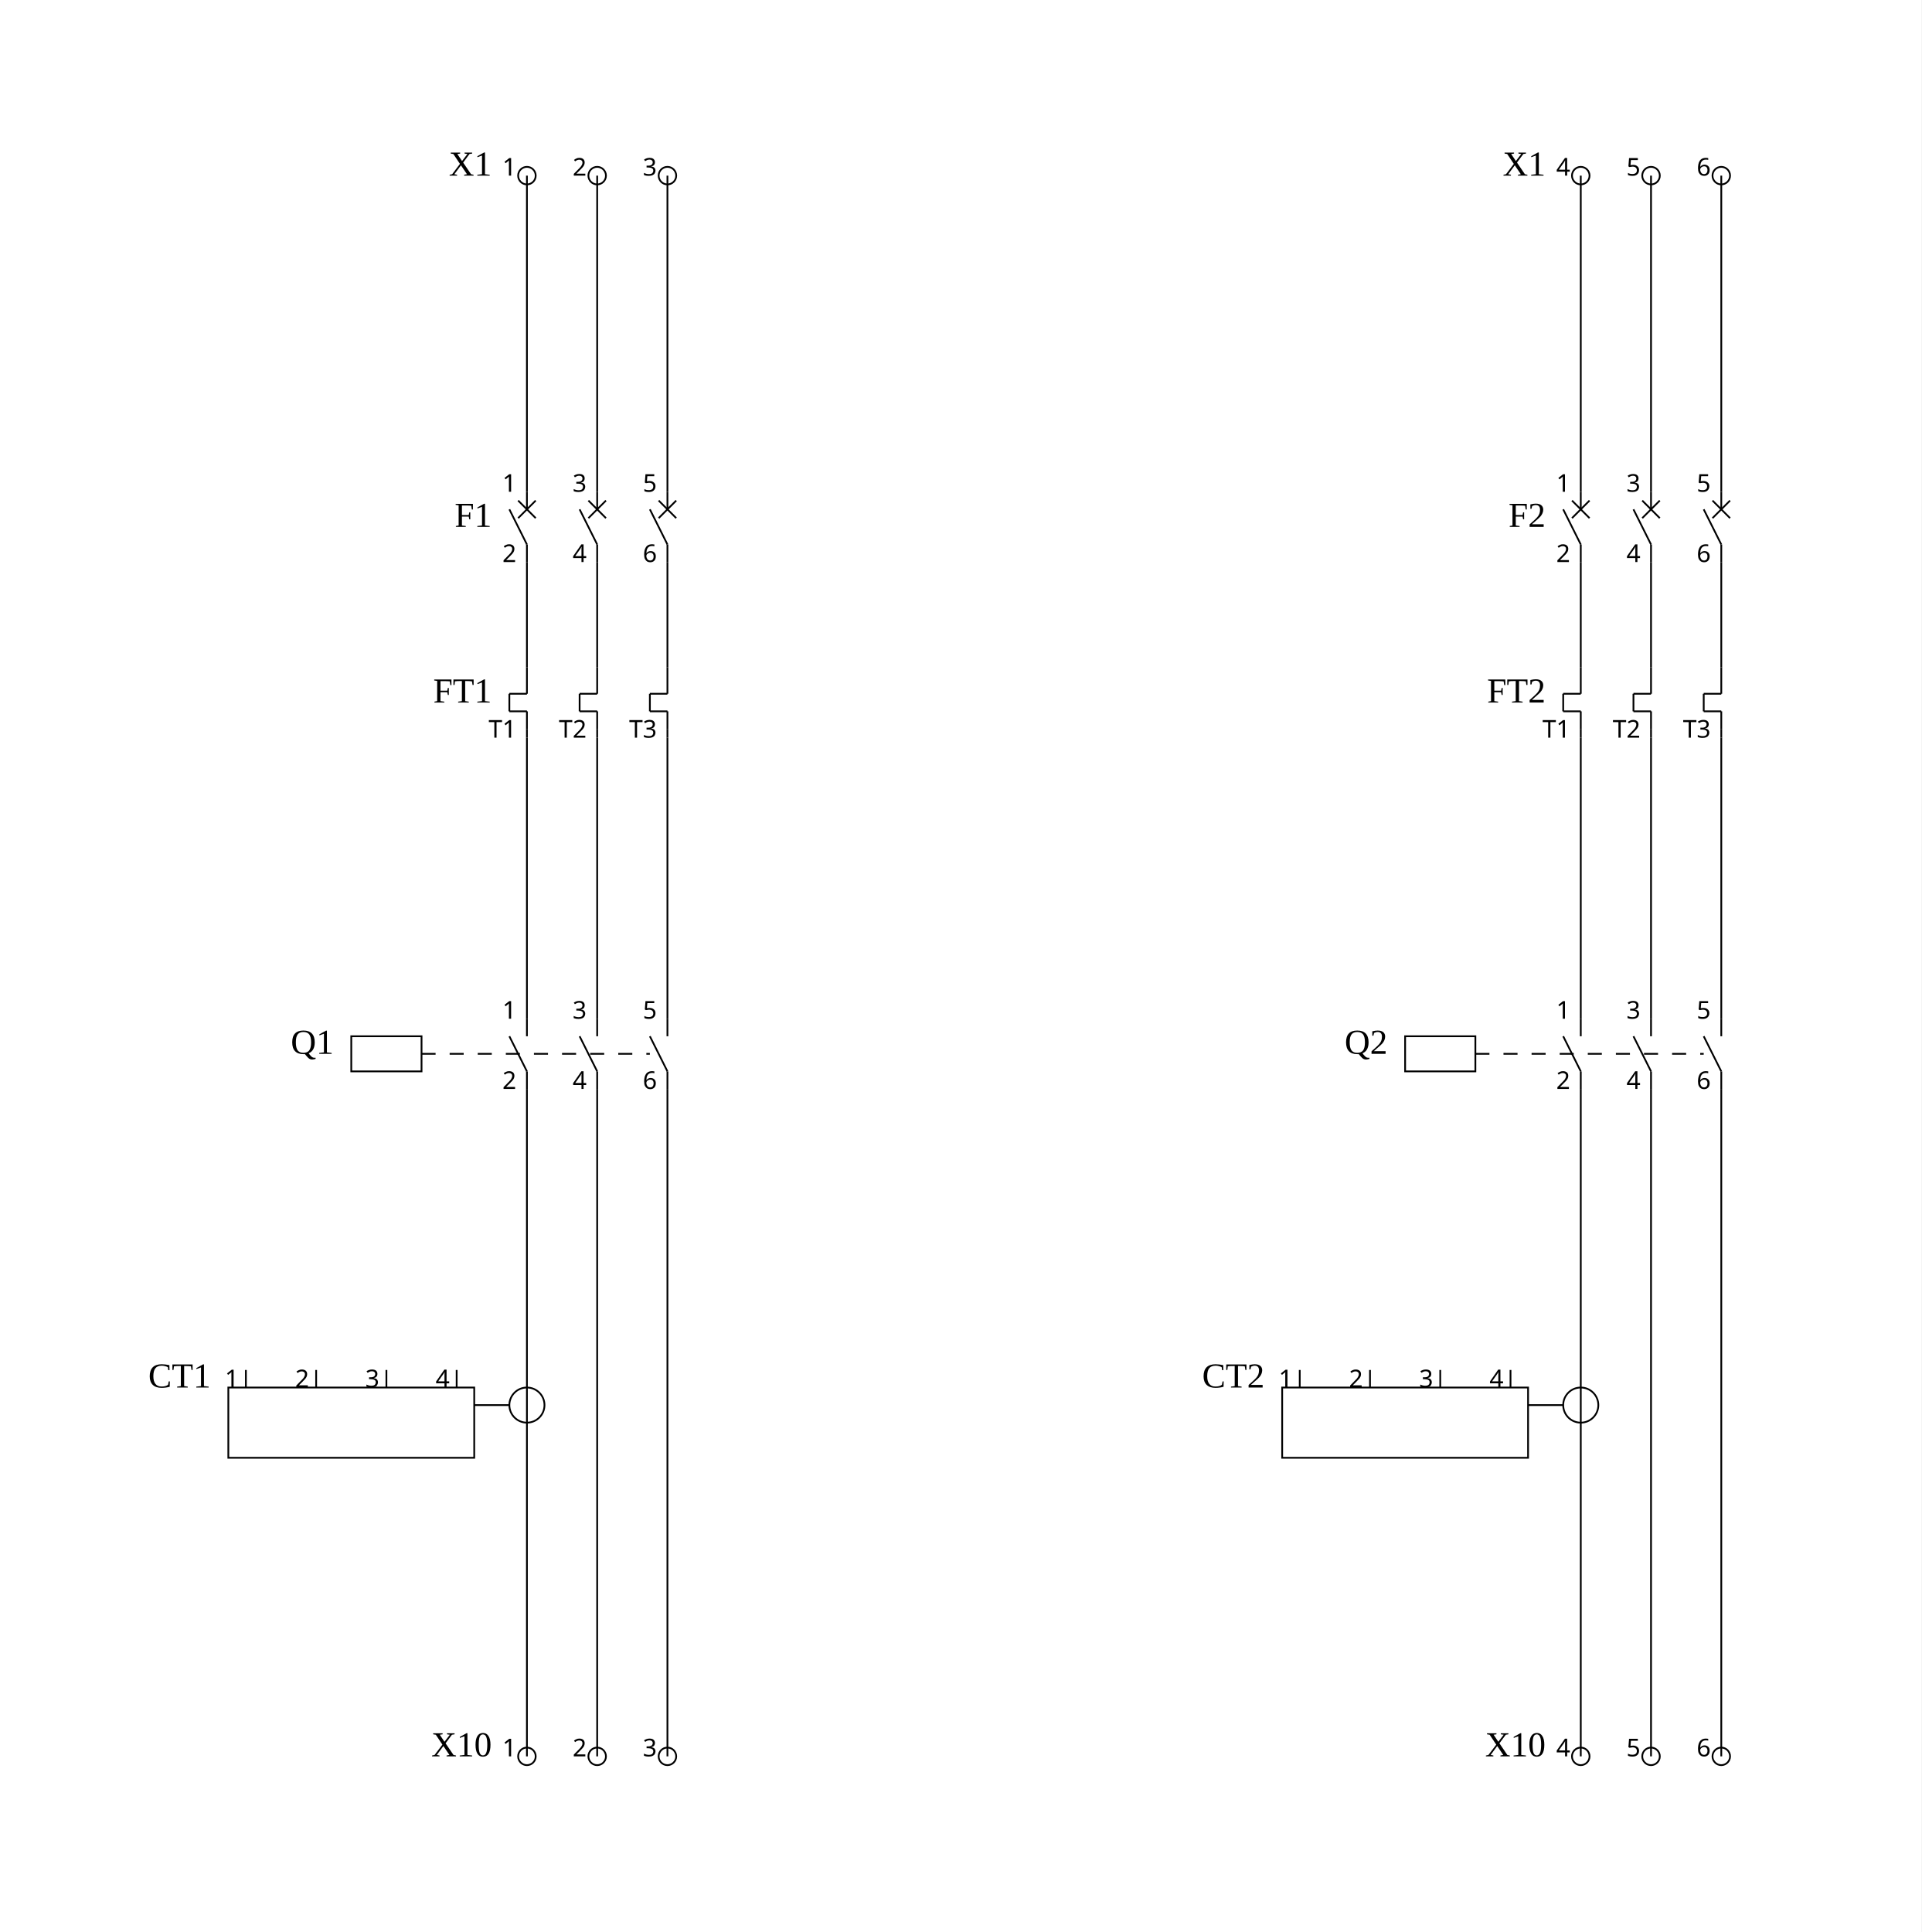
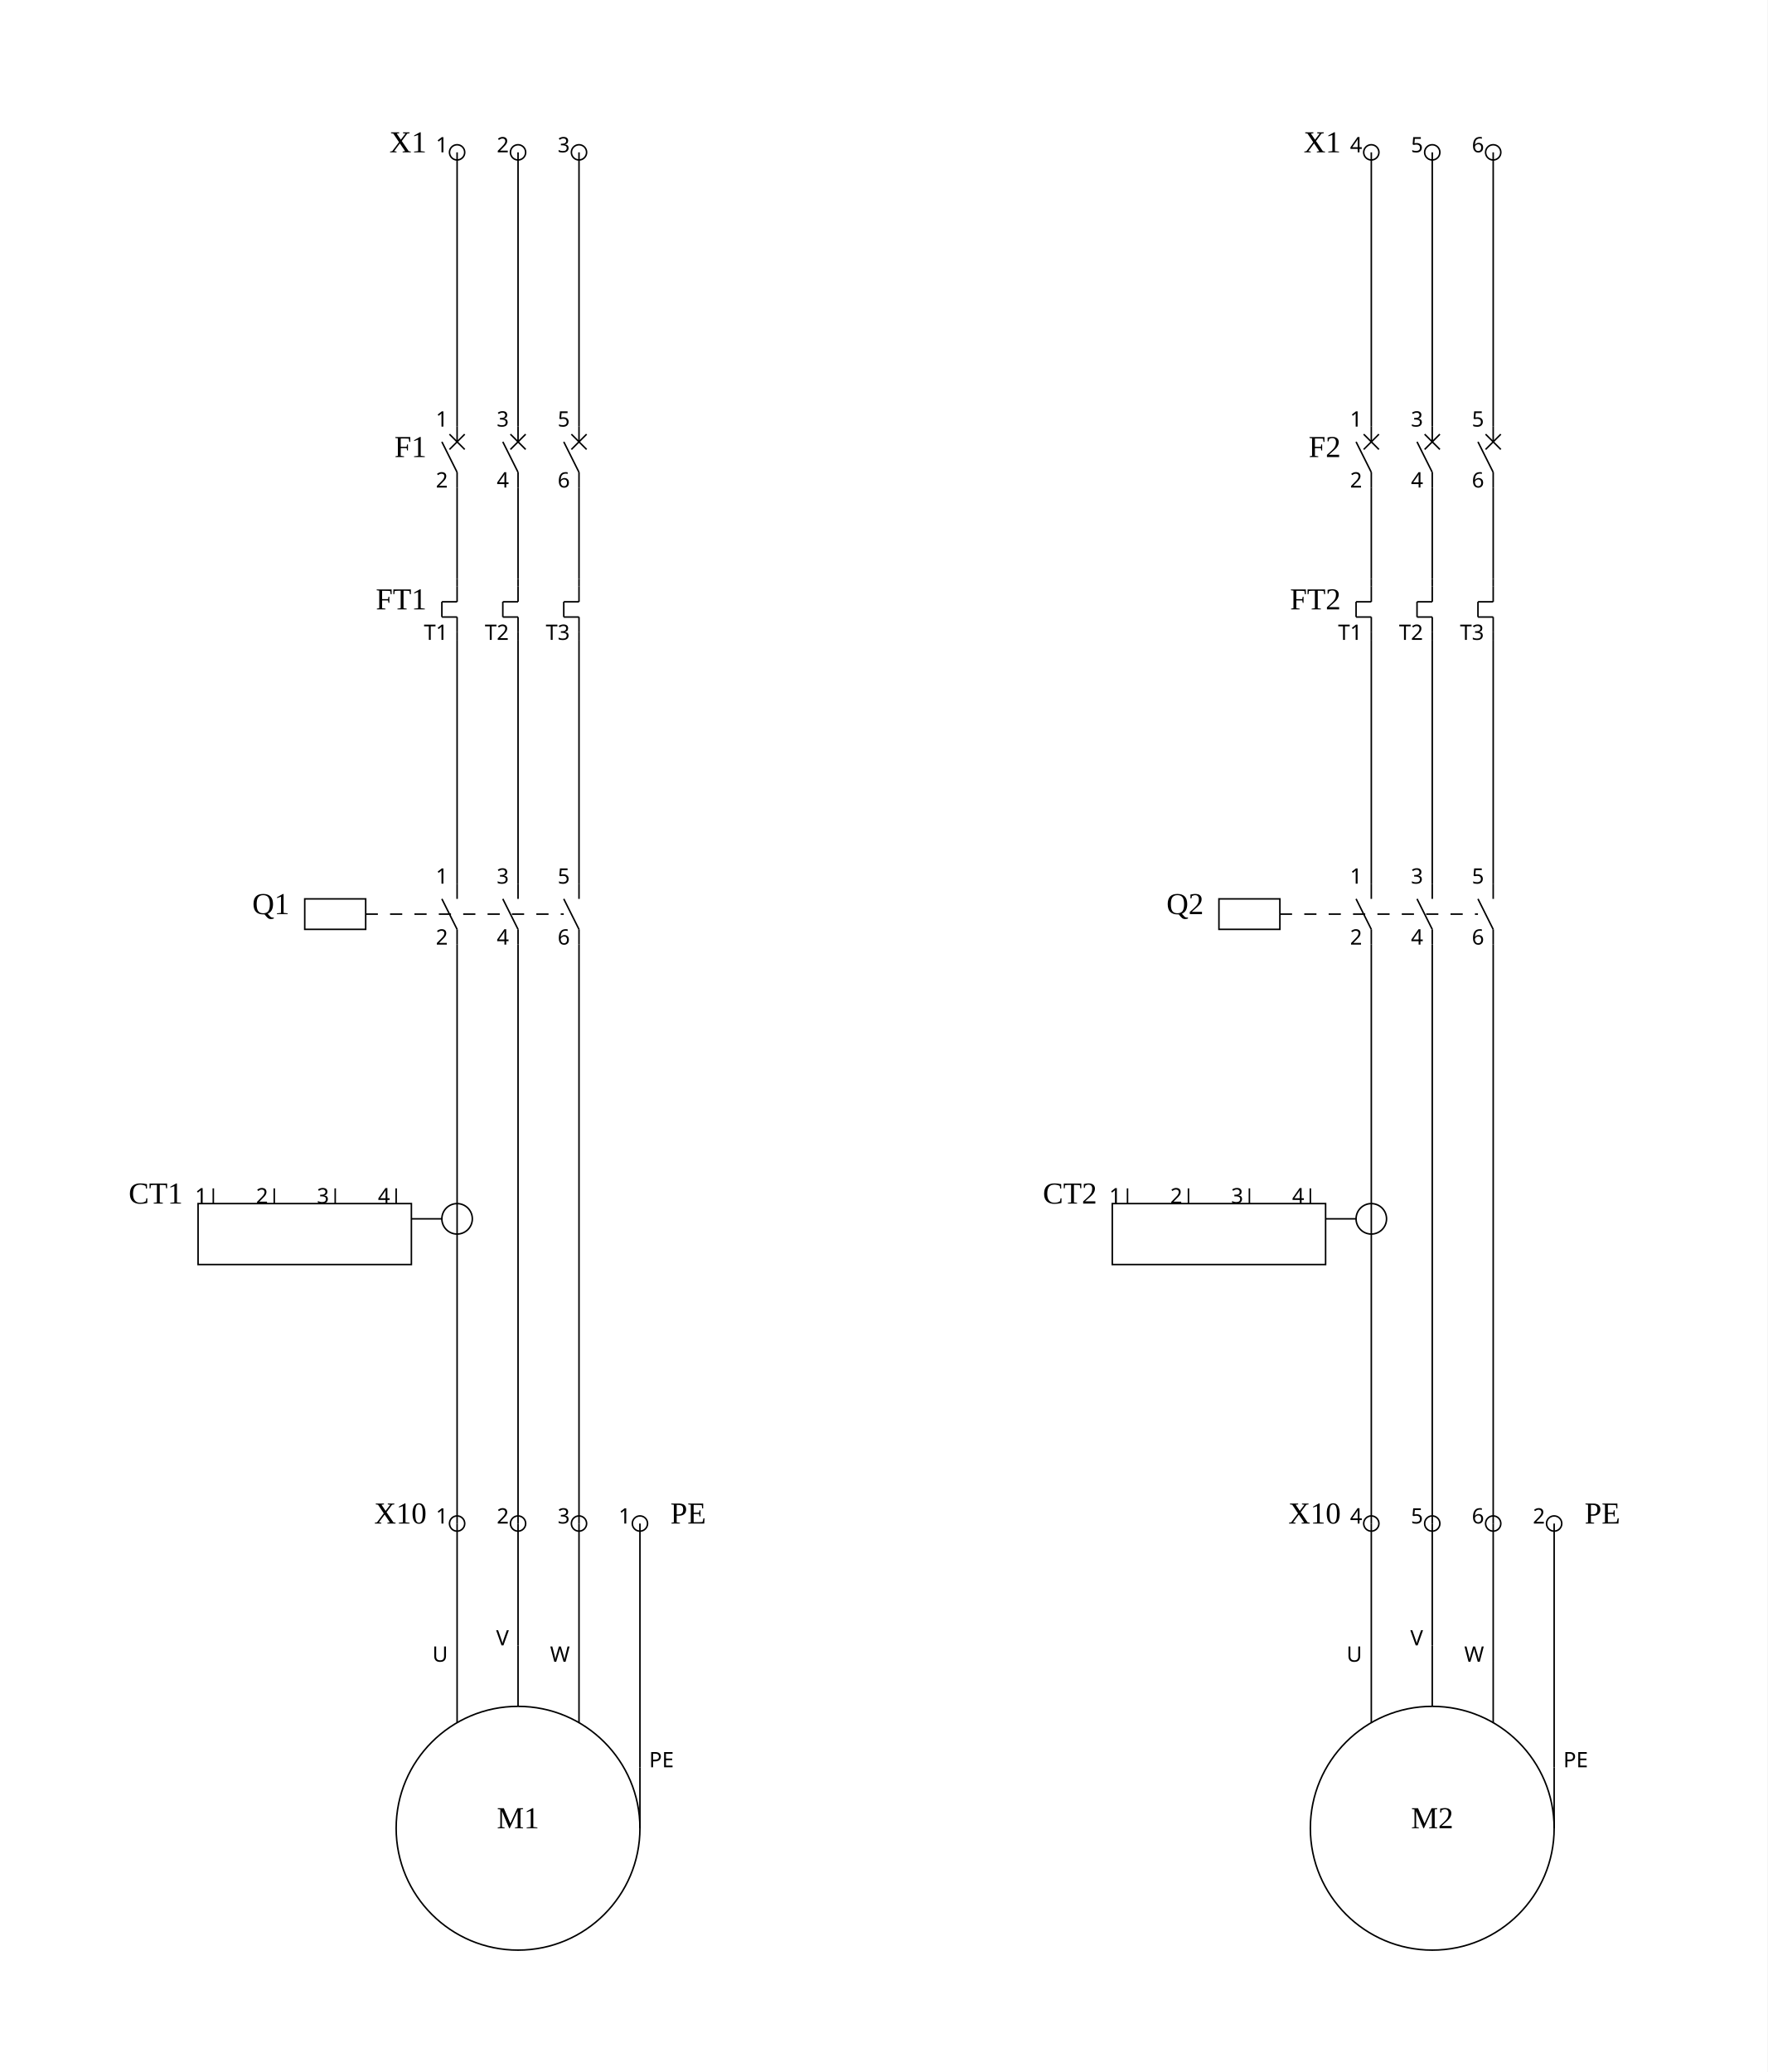
- <svg xmlns="http://www.w3.org/2000/svg" width="273.5mm" height="275.0mm" viewBox="-75.0 -25 273.5 275.0">
-   <rect x="-75.0" y="-25" width="273.5" height="275.0" fill="white" />
+ <svg xmlns="http://www.w3.org/2000/svg" width="290.0mm" height="340.0mm" viewBox="-75.0 -25 290.0 340.0">
+   <rect x="-75.0" y="-25" width="290.0" height="340.0" fill="white" />
  <g>
    <g class="symbol">
      <circle cx="0.0" cy="0" r="1.25" style="stroke:black;stroke-width:0.25;fill:none" />
      <text x="-5.0" y="0" text-anchor="end" dominant-baseline="auto" font-size="5.0" style="stroke:none;stroke-width:1.0;fill:black;font-family:Times New Roman">X1</text>
      <text x="-1.5" y="0.0" text-anchor="end" dominant-baseline="auto" font-size="3.5" style="stroke:none;stroke-width:1.0;fill:black;font-family:sans-serif">1</text>
      <circle cx="10.0" cy="0" r="1.25" style="stroke:black;stroke-width:0.25;fill:none" />
      <text x="8.5" y="0.0" text-anchor="end" dominant-baseline="auto" font-size="3.5" style="stroke:none;stroke-width:1.0;fill:black;font-family:sans-serif">2</text>
      <circle cx="20.0" cy="0" r="1.25" style="stroke:black;stroke-width:0.25;fill:none" />
      <text x="18.5" y="0.0" text-anchor="end" dominant-baseline="auto" font-size="3.5" style="stroke:none;stroke-width:1.0;fill:black;font-family:sans-serif">3</text>
    </g>
    <g class="symbol">
      <line x1="0.0" y1="45.0" x2="0.0" y2="47.5" style="stroke:black;stroke-width:0.25;fill:none" />
      <line x1="0.0" y1="52.5" x2="0.0" y2="55.0" style="stroke:black;stroke-width:0.25;fill:none" />
      <line x1="0.0" y1="52.5" x2="-2.5" y2="47.5" style="stroke:black;stroke-width:0.25;fill:none" />
      <line x1="-1.25" y1="46.25" x2="1.25" y2="48.75" style="stroke:black;stroke-width:0.25;fill:none" />
      <line x1="-1.25" y1="48.75" x2="1.25" y2="46.25" style="stroke:black;stroke-width:0.25;fill:none" />
      <text x="-5.0" y="50.0" text-anchor="end" dominant-baseline="auto" font-size="5.0" style="stroke:none;stroke-width:1.0;fill:black;font-family:Times New Roman">F1</text>
      <text x="-1.5" y="45.0" text-anchor="end" dominant-baseline="auto" font-size="3.5" style="stroke:none;stroke-width:1.0;fill:black;font-family:sans-serif">1</text>
      <text x="-1.5" y="55.0" text-anchor="end" dominant-baseline="auto" font-size="3.5" style="stroke:none;stroke-width:1.0;fill:black;font-family:sans-serif">2</text>
      <line x1="10.0" y1="45.0" x2="10.0" y2="47.5" style="stroke:black;stroke-width:0.25;fill:none" />
      <line x1="10.0" y1="52.5" x2="10.0" y2="55.0" style="stroke:black;stroke-width:0.25;fill:none" />
      <line x1="10.0" y1="52.5" x2="7.5" y2="47.5" style="stroke:black;stroke-width:0.25;fill:none" />
      <line x1="8.75" y1="46.25" x2="11.25" y2="48.75" style="stroke:black;stroke-width:0.25;fill:none" />
      <line x1="8.75" y1="48.75" x2="11.25" y2="46.25" style="stroke:black;stroke-width:0.25;fill:none" />
      <text x="8.5" y="45.0" text-anchor="end" dominant-baseline="auto" font-size="3.5" style="stroke:none;stroke-width:1.0;fill:black;font-family:sans-serif">3</text>
      <text x="8.5" y="55.0" text-anchor="end" dominant-baseline="auto" font-size="3.5" style="stroke:none;stroke-width:1.0;fill:black;font-family:sans-serif">4</text>
      <line x1="20.0" y1="45.0" x2="20.0" y2="47.5" style="stroke:black;stroke-width:0.25;fill:none" />
      <line x1="20.0" y1="52.5" x2="20.0" y2="55.0" style="stroke:black;stroke-width:0.25;fill:none" />
      <line x1="20.0" y1="52.5" x2="17.5" y2="47.5" style="stroke:black;stroke-width:0.25;fill:none" />
      <line x1="18.75" y1="46.25" x2="21.25" y2="48.75" style="stroke:black;stroke-width:0.25;fill:none" />
      <line x1="18.75" y1="48.75" x2="21.25" y2="46.25" style="stroke:black;stroke-width:0.25;fill:none" />
      <text x="18.5" y="45.0" text-anchor="end" dominant-baseline="auto" font-size="3.5" style="stroke:none;stroke-width:1.0;fill:black;font-family:sans-serif">5</text>
      <text x="18.5" y="55.0" text-anchor="end" dominant-baseline="auto" font-size="3.5" style="stroke:none;stroke-width:1.0;fill:black;font-family:sans-serif">6</text>
    </g>
    <g class="symbol">
      <line x1="0.0" y1="70.0" x2="0.0" y2="71.25" style="stroke:black;stroke-width:0.25;fill:none" />
      <line x1="0.0" y1="71.25" x2="0.0" y2="73.75" style="stroke:black;stroke-width:0.25;fill:none" />
      <line x1="0.0" y1="73.75" x2="-2.5" y2="73.75" style="stroke:black;stroke-width:0.25;fill:none" />
      <line x1="-2.5" y1="73.75" x2="-2.5" y2="76.25" style="stroke:black;stroke-width:0.25;fill:none" />
      <line x1="-2.5" y1="76.25" x2="0.0" y2="76.25" style="stroke:black;stroke-width:0.25;fill:none" />
      <line x1="0.0" y1="76.25" x2="0.0" y2="78.75" style="stroke:black;stroke-width:0.25;fill:none" />
      <line x1="0.0" y1="78.75" x2="0.0" y2="80.0" style="stroke:black;stroke-width:0.25;fill:none" />
      <text x="-5.0" y="75.0" text-anchor="end" dominant-baseline="auto" font-size="5.0" style="stroke:none;stroke-width:1.0;fill:black;font-family:Times New Roman">FT1</text>
      <text x="-1.5" y="80.0" text-anchor="end" dominant-baseline="auto" font-size="3.5" style="stroke:none;stroke-width:1.0;fill:black;font-family:sans-serif">T1</text>
      <line x1="10.0" y1="70.0" x2="10.0" y2="71.25" style="stroke:black;stroke-width:0.25;fill:none" />
      <line x1="10.0" y1="71.25" x2="10.0" y2="73.75" style="stroke:black;stroke-width:0.25;fill:none" />
      <line x1="10.0" y1="73.75" x2="7.5" y2="73.75" style="stroke:black;stroke-width:0.25;fill:none" />
      <line x1="7.5" y1="73.75" x2="7.5" y2="76.25" style="stroke:black;stroke-width:0.25;fill:none" />
      <line x1="7.5" y1="76.25" x2="10.0" y2="76.25" style="stroke:black;stroke-width:0.25;fill:none" />
      <line x1="10.0" y1="76.25" x2="10.0" y2="78.75" style="stroke:black;stroke-width:0.25;fill:none" />
      <line x1="10.0" y1="78.75" x2="10.0" y2="80.0" style="stroke:black;stroke-width:0.25;fill:none" />
      <text x="8.5" y="80.0" text-anchor="end" dominant-baseline="auto" font-size="3.5" style="stroke:none;stroke-width:1.0;fill:black;font-family:sans-serif">T2</text>
      <line x1="20.0" y1="70.0" x2="20.0" y2="71.25" style="stroke:black;stroke-width:0.25;fill:none" />
      <line x1="20.0" y1="71.25" x2="20.0" y2="73.75" style="stroke:black;stroke-width:0.25;fill:none" />
      <line x1="20.0" y1="73.75" x2="17.5" y2="73.75" style="stroke:black;stroke-width:0.25;fill:none" />
      <line x1="17.5" y1="73.75" x2="17.5" y2="76.25" style="stroke:black;stroke-width:0.25;fill:none" />
      <line x1="17.5" y1="76.25" x2="20.0" y2="76.25" style="stroke:black;stroke-width:0.25;fill:none" />
      <line x1="20.0" y1="76.25" x2="20.0" y2="78.75" style="stroke:black;stroke-width:0.25;fill:none" />
      <line x1="20.0" y1="78.75" x2="20.0" y2="80.0" style="stroke:black;stroke-width:0.25;fill:none" />
      <text x="18.5" y="80.0" text-anchor="end" dominant-baseline="auto" font-size="3.5" style="stroke:none;stroke-width:1.0;fill:black;font-family:sans-serif">T3</text>
    </g>
    <g class="symbol">
      <line x1="0.0" y1="120.0" x2="0.0" y2="122.5" style="stroke:black;stroke-width:0.25;fill:none" />
      <line x1="0.0" y1="127.5" x2="0.0" y2="130.0" style="stroke:black;stroke-width:0.25;fill:none" />
      <line x1="0.0" y1="127.5" x2="-2.5" y2="122.5" style="stroke:black;stroke-width:0.25;fill:none" />
      <text x="-1.5" y="120.0" text-anchor="end" dominant-baseline="auto" font-size="3.5" style="stroke:none;stroke-width:1.0;fill:black;font-family:sans-serif">1</text>
      <text x="-1.5" y="130.0" text-anchor="end" dominant-baseline="auto" font-size="3.5" style="stroke:none;stroke-width:1.0;fill:black;font-family:sans-serif">2</text>
      <line x1="10.0" y1="120.0" x2="10.0" y2="122.5" style="stroke:black;stroke-width:0.25;fill:none" />
      <line x1="10.0" y1="127.5" x2="10.0" y2="130.0" style="stroke:black;stroke-width:0.25;fill:none" />
      <line x1="10.0" y1="127.5" x2="7.5" y2="122.5" style="stroke:black;stroke-width:0.25;fill:none" />
      <text x="8.5" y="120.0" text-anchor="end" dominant-baseline="auto" font-size="3.5" style="stroke:none;stroke-width:1.0;fill:black;font-family:sans-serif">3</text>
      <text x="8.5" y="130.0" text-anchor="end" dominant-baseline="auto" font-size="3.5" style="stroke:none;stroke-width:1.0;fill:black;font-family:sans-serif">4</text>
      <line x1="20.0" y1="120.0" x2="20.0" y2="122.5" style="stroke:black;stroke-width:0.25;fill:none" />
      <line x1="20.0" y1="127.5" x2="20.0" y2="130.0" style="stroke:black;stroke-width:0.25;fill:none" />
      <line x1="20.0" y1="127.5" x2="17.5" y2="122.5" style="stroke:black;stroke-width:0.25;fill:none" />
      <text x="18.5" y="120.0" text-anchor="end" dominant-baseline="auto" font-size="3.5" style="stroke:none;stroke-width:1.0;fill:black;font-family:sans-serif">5</text>
      <text x="18.5" y="130.0" text-anchor="end" dominant-baseline="auto" font-size="3.5" style="stroke:none;stroke-width:1.0;fill:black;font-family:sans-serif">6</text>
      <polygon points="-25.0,122.5 -15.0,122.5 -15.0,127.5 -25.0,127.5" style="stroke:black;stroke-width:0.25;fill:none" />
      <text x="-27.5" y="125.0" text-anchor="end" dominant-baseline="auto" font-size="5.0" style="stroke:none;stroke-width:1.0;fill:black;font-family:Times New Roman">Q1</text>
      <line x1="-15.0" y1="125.0" x2="17.5" y2="125.0" style="stroke:black;stroke-width:0.25;fill:none;stroke-dasharray:2.0, 2.0" />
    </g>
    <g class="symbol">
      <circle cx="0.0" cy="175.0" r="2.5" style="stroke:black;stroke-width:0.25;fill:none" />
      <line x1="-2.5" y1="175.0" x2="-7.5" y2="175.0" style="stroke:black;stroke-width:0.25;fill:none" />
      <polygon points="-42.5,172.5 -7.5,172.5 -7.5,182.5 -42.5,182.5" style="stroke:black;stroke-width:0.25;fill:none" />
      <line x1="-40.0" y1="172.5" x2="-40.0" y2="170.0" style="stroke:black;stroke-width:0.25;fill:none" />
      <text x="-41.0" y="171.25" text-anchor="end" dominant-baseline="middle" font-size="3.5" style="stroke:none;stroke-width:1.0;fill:black;font-family:sans-serif">1</text>
      <line x1="-30.0" y1="172.5" x2="-30.0" y2="170.0" style="stroke:black;stroke-width:0.25;fill:none" />
      <text x="-31.0" y="171.25" text-anchor="end" dominant-baseline="middle" font-size="3.5" style="stroke:none;stroke-width:1.0;fill:black;font-family:sans-serif">2</text>
      <line x1="-20.0" y1="172.5" x2="-20.0" y2="170.0" style="stroke:black;stroke-width:0.25;fill:none" />
      <text x="-21.0" y="171.25" text-anchor="end" dominant-baseline="middle" font-size="3.5" style="stroke:none;stroke-width:1.0;fill:black;font-family:sans-serif">3</text>
      <line x1="-10.0" y1="172.5" x2="-10.0" y2="170.0" style="stroke:black;stroke-width:0.25;fill:none" />
      <text x="-11.0" y="171.25" text-anchor="end" dominant-baseline="middle" font-size="3.5" style="stroke:none;stroke-width:1.0;fill:black;font-family:sans-serif">4</text>
      <text x="-45.0" y="172.5" text-anchor="end" dominant-baseline="auto" font-size="5.0" style="stroke:none;stroke-width:1.0;fill:black;font-family:Times New Roman">CT1</text>
    </g>
    <g class="symbol">
      <circle cx="0.0" cy="225.0" r="1.25" style="stroke:black;stroke-width:0.25;fill:none" />
      <text x="-5.0" y="225.0" text-anchor="end" dominant-baseline="auto" font-size="5.0" style="stroke:none;stroke-width:1.0;fill:black;font-family:Times New Roman">X10</text>
      <text x="-1.5" y="225.0" text-anchor="end" dominant-baseline="auto" font-size="3.5" style="stroke:none;stroke-width:1.0;fill:black;font-family:sans-serif">1</text>
      <circle cx="10.0" cy="225.0" r="1.25" style="stroke:black;stroke-width:0.25;fill:none" />
      <text x="8.5" y="225.0" text-anchor="end" dominant-baseline="auto" font-size="3.5" style="stroke:none;stroke-width:1.0;fill:black;font-family:sans-serif">2</text>
      <circle cx="20.0" cy="225.0" r="1.25" style="stroke:black;stroke-width:0.25;fill:none" />
      <text x="18.5" y="225.0" text-anchor="end" dominant-baseline="auto" font-size="3.5" style="stroke:none;stroke-width:1.0;fill:black;font-family:sans-serif">3</text>
    </g>
+     <g class="symbol">
+       <circle cx="30.0" cy="225.0" r="1.25" style="stroke:black;stroke-width:0.25;fill:none" />
+       <text x="35.0" y="225.0" text-anchor="start" dominant-baseline="auto" font-size="5.0" style="stroke:none;stroke-width:1.0;fill:black;font-family:Times New Roman">PE</text>
+       <text x="28.5" y="225.0" text-anchor="end" dominant-baseline="auto" font-size="3.5" style="stroke:none;stroke-width:1.0;fill:black;font-family:sans-serif">1</text>
+     </g>
+     <g class="symbol">
+       <circle cx="10.0" cy="275.0" r="20.0" style="stroke:black;stroke-width:0.25;fill:none" />
+       <text x="10.0" y="275.0" text-anchor="middle" dominant-baseline="auto" font-size="5.0" style="stroke:none;stroke-width:1.0;fill:black;font-family:Times New Roman">M1</text>
+       <line x1="0.0" y1="257.679" x2="0.0" y2="247.679" style="stroke:black;stroke-width:0.25;fill:none" />
+       <line x1="10.0" y1="255.0" x2="10.0" y2="245.0" style="stroke:black;stroke-width:0.25;fill:none" />
+       <line x1="20.0" y1="257.679" x2="20.0" y2="247.679" style="stroke:black;stroke-width:0.25;fill:none" />
+       <line x1="30.0" y1="275.0" x2="30.0" y2="265.0" style="stroke:black;stroke-width:0.25;fill:none" />
+       <text x="-1.5" y="247.679" text-anchor="end" dominant-baseline="auto" font-size="3.5" style="stroke:none;stroke-width:1.0;fill:black;font-family:sans-serif">U</text>
+       <text x="8.5" y="245.0" text-anchor="end" dominant-baseline="auto" font-size="3.5" style="stroke:none;stroke-width:1.0;fill:black;font-family:sans-serif">V</text>
+       <text x="18.5" y="247.679" text-anchor="end" dominant-baseline="auto" font-size="3.5" style="stroke:none;stroke-width:1.0;fill:black;font-family:sans-serif">W</text>
+       <text x="31.5" y="265.0" text-anchor="start" dominant-baseline="auto" font-size="3.5" style="stroke:none;stroke-width:1.0;fill:black;font-family:sans-serif">PE</text>
+     </g>
    <line x1="0.0" y1="0" x2="0.0" y2="45.0" style="stroke:black;stroke-width:0.25;fill:none" />
    <line x1="10.0" y1="0" x2="10.0" y2="45.0" style="stroke:black;stroke-width:0.25;fill:none" />
    <line x1="20.0" y1="0" x2="20.0" y2="45.0" style="stroke:black;stroke-width:0.25;fill:none" />
    <line x1="0.0" y1="55.0" x2="0.0" y2="70.0" style="stroke:black;stroke-width:0.25;fill:none" />
    <line x1="10.0" y1="55.0" x2="10.0" y2="70.0" style="stroke:black;stroke-width:0.25;fill:none" />
    <line x1="20.0" y1="55.0" x2="20.0" y2="70.0" style="stroke:black;stroke-width:0.25;fill:none" />
    <line x1="0.0" y1="80.0" x2="0.0" y2="120.0" style="stroke:black;stroke-width:0.25;fill:none" />
    <line x1="10.0" y1="80.0" x2="10.0" y2="120.0" style="stroke:black;stroke-width:0.25;fill:none" />
    <line x1="20.0" y1="80.0" x2="20.0" y2="120.0" style="stroke:black;stroke-width:0.25;fill:none" />
    <line x1="0.0" y1="130.0" x2="0.0" y2="225.0" style="stroke:black;stroke-width:0.25;fill:none" />
    <line x1="10.0" y1="130.0" x2="10.0" y2="225.0" style="stroke:black;stroke-width:0.25;fill:none" />
    <line x1="20.0" y1="130.0" x2="20.0" y2="225.0" style="stroke:black;stroke-width:0.25;fill:none" />
+     <line x1="30.0" y1="225.0" x2="30.0" y2="265.0" style="stroke:black;stroke-width:0.25;fill:none" />
+     <line x1="0.0" y1="225.0" x2="0.0" y2="247.679" style="stroke:black;stroke-width:0.25;fill:none" />
+     <line x1="10.0" y1="225.0" x2="10.0" y2="245.0" style="stroke:black;stroke-width:0.25;fill:none" />
+     <line x1="20.0" y1="225.0" x2="20.0" y2="247.679" style="stroke:black;stroke-width:0.25;fill:none" />
    <g class="symbol">
      <circle cx="150.0" cy="0" r="1.25" style="stroke:black;stroke-width:0.25;fill:none" />
      <text x="145.0" y="0" text-anchor="end" dominant-baseline="auto" font-size="5.0" style="stroke:none;stroke-width:1.0;fill:black;font-family:Times New Roman">X1</text>
      <text x="148.5" y="0.0" text-anchor="end" dominant-baseline="auto" font-size="3.5" style="stroke:none;stroke-width:1.0;fill:black;font-family:sans-serif">4</text>
      <circle cx="160.0" cy="0" r="1.25" style="stroke:black;stroke-width:0.25;fill:none" />
      <text x="158.5" y="0.0" text-anchor="end" dominant-baseline="auto" font-size="3.5" style="stroke:none;stroke-width:1.0;fill:black;font-family:sans-serif">5</text>
      <circle cx="170.0" cy="0" r="1.25" style="stroke:black;stroke-width:0.25;fill:none" />
      <text x="168.5" y="0.0" text-anchor="end" dominant-baseline="auto" font-size="3.5" style="stroke:none;stroke-width:1.0;fill:black;font-family:sans-serif">6</text>
    </g>
    <g class="symbol">
      <line x1="150.0" y1="45.0" x2="150.0" y2="47.5" style="stroke:black;stroke-width:0.25;fill:none" />
      <line x1="150.0" y1="52.5" x2="150.0" y2="55.0" style="stroke:black;stroke-width:0.25;fill:none" />
      <line x1="150.0" y1="52.5" x2="147.5" y2="47.5" style="stroke:black;stroke-width:0.25;fill:none" />
      <line x1="148.75" y1="46.25" x2="151.25" y2="48.75" style="stroke:black;stroke-width:0.25;fill:none" />
      <line x1="148.75" y1="48.75" x2="151.25" y2="46.25" style="stroke:black;stroke-width:0.25;fill:none" />
      <text x="145.0" y="50.0" text-anchor="end" dominant-baseline="auto" font-size="5.0" style="stroke:none;stroke-width:1.0;fill:black;font-family:Times New Roman">F2</text>
      <text x="148.5" y="45.0" text-anchor="end" dominant-baseline="auto" font-size="3.5" style="stroke:none;stroke-width:1.0;fill:black;font-family:sans-serif">1</text>
      <text x="148.5" y="55.0" text-anchor="end" dominant-baseline="auto" font-size="3.5" style="stroke:none;stroke-width:1.0;fill:black;font-family:sans-serif">2</text>
      <line x1="160.0" y1="45.0" x2="160.0" y2="47.5" style="stroke:black;stroke-width:0.25;fill:none" />
      <line x1="160.0" y1="52.5" x2="160.0" y2="55.0" style="stroke:black;stroke-width:0.25;fill:none" />
      <line x1="160.0" y1="52.5" x2="157.5" y2="47.5" style="stroke:black;stroke-width:0.25;fill:none" />
      <line x1="158.75" y1="46.25" x2="161.25" y2="48.75" style="stroke:black;stroke-width:0.25;fill:none" />
      <line x1="158.75" y1="48.75" x2="161.25" y2="46.25" style="stroke:black;stroke-width:0.25;fill:none" />
      <text x="158.5" y="45.0" text-anchor="end" dominant-baseline="auto" font-size="3.5" style="stroke:none;stroke-width:1.0;fill:black;font-family:sans-serif">3</text>
      <text x="158.5" y="55.0" text-anchor="end" dominant-baseline="auto" font-size="3.5" style="stroke:none;stroke-width:1.0;fill:black;font-family:sans-serif">4</text>
      <line x1="170.0" y1="45.0" x2="170.0" y2="47.5" style="stroke:black;stroke-width:0.25;fill:none" />
      <line x1="170.0" y1="52.5" x2="170.0" y2="55.0" style="stroke:black;stroke-width:0.25;fill:none" />
      <line x1="170.0" y1="52.5" x2="167.5" y2="47.5" style="stroke:black;stroke-width:0.25;fill:none" />
      <line x1="168.75" y1="46.25" x2="171.25" y2="48.75" style="stroke:black;stroke-width:0.25;fill:none" />
      <line x1="168.75" y1="48.75" x2="171.25" y2="46.25" style="stroke:black;stroke-width:0.25;fill:none" />
      <text x="168.5" y="45.0" text-anchor="end" dominant-baseline="auto" font-size="3.5" style="stroke:none;stroke-width:1.0;fill:black;font-family:sans-serif">5</text>
      <text x="168.5" y="55.0" text-anchor="end" dominant-baseline="auto" font-size="3.5" style="stroke:none;stroke-width:1.0;fill:black;font-family:sans-serif">6</text>
    </g>
    <g class="symbol">
      <line x1="150.0" y1="70.0" x2="150.0" y2="71.25" style="stroke:black;stroke-width:0.25;fill:none" />
      <line x1="150.0" y1="71.25" x2="150.0" y2="73.75" style="stroke:black;stroke-width:0.25;fill:none" />
      <line x1="150.0" y1="73.75" x2="147.5" y2="73.75" style="stroke:black;stroke-width:0.25;fill:none" />
      <line x1="147.5" y1="73.75" x2="147.5" y2="76.25" style="stroke:black;stroke-width:0.25;fill:none" />
      <line x1="147.5" y1="76.25" x2="150.0" y2="76.25" style="stroke:black;stroke-width:0.25;fill:none" />
      <line x1="150.0" y1="76.25" x2="150.0" y2="78.75" style="stroke:black;stroke-width:0.25;fill:none" />
      <line x1="150.0" y1="78.75" x2="150.0" y2="80.0" style="stroke:black;stroke-width:0.25;fill:none" />
      <text x="145.0" y="75.0" text-anchor="end" dominant-baseline="auto" font-size="5.0" style="stroke:none;stroke-width:1.0;fill:black;font-family:Times New Roman">FT2</text>
      <text x="148.5" y="80.0" text-anchor="end" dominant-baseline="auto" font-size="3.5" style="stroke:none;stroke-width:1.0;fill:black;font-family:sans-serif">T1</text>
      <line x1="160.0" y1="70.0" x2="160.0" y2="71.25" style="stroke:black;stroke-width:0.25;fill:none" />
      <line x1="160.0" y1="71.25" x2="160.0" y2="73.75" style="stroke:black;stroke-width:0.25;fill:none" />
      <line x1="160.0" y1="73.75" x2="157.5" y2="73.75" style="stroke:black;stroke-width:0.25;fill:none" />
      <line x1="157.5" y1="73.75" x2="157.5" y2="76.25" style="stroke:black;stroke-width:0.25;fill:none" />
      <line x1="157.5" y1="76.25" x2="160.0" y2="76.25" style="stroke:black;stroke-width:0.25;fill:none" />
      <line x1="160.0" y1="76.25" x2="160.0" y2="78.75" style="stroke:black;stroke-width:0.25;fill:none" />
      <line x1="160.0" y1="78.75" x2="160.0" y2="80.0" style="stroke:black;stroke-width:0.25;fill:none" />
      <text x="158.5" y="80.0" text-anchor="end" dominant-baseline="auto" font-size="3.5" style="stroke:none;stroke-width:1.0;fill:black;font-family:sans-serif">T2</text>
      <line x1="170.0" y1="70.0" x2="170.0" y2="71.25" style="stroke:black;stroke-width:0.25;fill:none" />
      <line x1="170.0" y1="71.25" x2="170.0" y2="73.75" style="stroke:black;stroke-width:0.25;fill:none" />
      <line x1="170.0" y1="73.75" x2="167.5" y2="73.75" style="stroke:black;stroke-width:0.25;fill:none" />
      <line x1="167.5" y1="73.75" x2="167.5" y2="76.25" style="stroke:black;stroke-width:0.25;fill:none" />
      <line x1="167.5" y1="76.25" x2="170.0" y2="76.25" style="stroke:black;stroke-width:0.25;fill:none" />
      <line x1="170.0" y1="76.25" x2="170.0" y2="78.75" style="stroke:black;stroke-width:0.25;fill:none" />
      <line x1="170.0" y1="78.75" x2="170.0" y2="80.0" style="stroke:black;stroke-width:0.25;fill:none" />
      <text x="168.5" y="80.0" text-anchor="end" dominant-baseline="auto" font-size="3.5" style="stroke:none;stroke-width:1.0;fill:black;font-family:sans-serif">T3</text>
    </g>
    <g class="symbol">
      <line x1="150.0" y1="120.0" x2="150.0" y2="122.5" style="stroke:black;stroke-width:0.25;fill:none" />
      <line x1="150.0" y1="127.5" x2="150.0" y2="130.0" style="stroke:black;stroke-width:0.25;fill:none" />
      <line x1="150.0" y1="127.5" x2="147.5" y2="122.5" style="stroke:black;stroke-width:0.25;fill:none" />
      <text x="148.5" y="120.0" text-anchor="end" dominant-baseline="auto" font-size="3.5" style="stroke:none;stroke-width:1.0;fill:black;font-family:sans-serif">1</text>
      <text x="148.5" y="130.0" text-anchor="end" dominant-baseline="auto" font-size="3.5" style="stroke:none;stroke-width:1.0;fill:black;font-family:sans-serif">2</text>
      <line x1="160.0" y1="120.0" x2="160.0" y2="122.5" style="stroke:black;stroke-width:0.25;fill:none" />
      <line x1="160.0" y1="127.5" x2="160.0" y2="130.0" style="stroke:black;stroke-width:0.25;fill:none" />
      <line x1="160.0" y1="127.5" x2="157.5" y2="122.5" style="stroke:black;stroke-width:0.25;fill:none" />
      <text x="158.5" y="120.0" text-anchor="end" dominant-baseline="auto" font-size="3.5" style="stroke:none;stroke-width:1.0;fill:black;font-family:sans-serif">3</text>
      <text x="158.5" y="130.0" text-anchor="end" dominant-baseline="auto" font-size="3.5" style="stroke:none;stroke-width:1.0;fill:black;font-family:sans-serif">4</text>
      <line x1="170.0" y1="120.0" x2="170.0" y2="122.5" style="stroke:black;stroke-width:0.25;fill:none" />
      <line x1="170.0" y1="127.5" x2="170.0" y2="130.0" style="stroke:black;stroke-width:0.25;fill:none" />
      <line x1="170.0" y1="127.5" x2="167.5" y2="122.5" style="stroke:black;stroke-width:0.25;fill:none" />
      <text x="168.5" y="120.0" text-anchor="end" dominant-baseline="auto" font-size="3.5" style="stroke:none;stroke-width:1.0;fill:black;font-family:sans-serif">5</text>
      <text x="168.5" y="130.0" text-anchor="end" dominant-baseline="auto" font-size="3.5" style="stroke:none;stroke-width:1.0;fill:black;font-family:sans-serif">6</text>
      <polygon points="125.0,122.5 135.0,122.5 135.0,127.5 125.0,127.5" style="stroke:black;stroke-width:0.25;fill:none" />
      <text x="122.5" y="125.0" text-anchor="end" dominant-baseline="auto" font-size="5.0" style="stroke:none;stroke-width:1.0;fill:black;font-family:Times New Roman">Q2</text>
      <line x1="135.0" y1="125.0" x2="167.5" y2="125.0" style="stroke:black;stroke-width:0.25;fill:none;stroke-dasharray:2.0, 2.0" />
    </g>
    <g class="symbol">
      <circle cx="150.0" cy="175.0" r="2.5" style="stroke:black;stroke-width:0.25;fill:none" />
      <line x1="147.5" y1="175.0" x2="142.5" y2="175.0" style="stroke:black;stroke-width:0.25;fill:none" />
      <polygon points="107.5,172.5 142.5,172.5 142.5,182.5 107.5,182.5" style="stroke:black;stroke-width:0.25;fill:none" />
      <line x1="110.0" y1="172.5" x2="110.0" y2="170.0" style="stroke:black;stroke-width:0.25;fill:none" />
      <text x="109.0" y="171.25" text-anchor="end" dominant-baseline="middle" font-size="3.5" style="stroke:none;stroke-width:1.0;fill:black;font-family:sans-serif">1</text>
      <line x1="120.0" y1="172.5" x2="120.0" y2="170.0" style="stroke:black;stroke-width:0.25;fill:none" />
      <text x="119.0" y="171.25" text-anchor="end" dominant-baseline="middle" font-size="3.5" style="stroke:none;stroke-width:1.0;fill:black;font-family:sans-serif">2</text>
      <line x1="130.0" y1="172.5" x2="130.0" y2="170.0" style="stroke:black;stroke-width:0.25;fill:none" />
      <text x="129.0" y="171.25" text-anchor="end" dominant-baseline="middle" font-size="3.5" style="stroke:none;stroke-width:1.0;fill:black;font-family:sans-serif">3</text>
      <line x1="140.0" y1="172.5" x2="140.0" y2="170.0" style="stroke:black;stroke-width:0.25;fill:none" />
      <text x="139.0" y="171.25" text-anchor="end" dominant-baseline="middle" font-size="3.5" style="stroke:none;stroke-width:1.0;fill:black;font-family:sans-serif">4</text>
      <text x="105.0" y="172.5" text-anchor="end" dominant-baseline="auto" font-size="5.0" style="stroke:none;stroke-width:1.0;fill:black;font-family:Times New Roman">CT2</text>
    </g>
    <g class="symbol">
      <circle cx="150.0" cy="225.0" r="1.25" style="stroke:black;stroke-width:0.25;fill:none" />
      <text x="145.0" y="225.0" text-anchor="end" dominant-baseline="auto" font-size="5.0" style="stroke:none;stroke-width:1.0;fill:black;font-family:Times New Roman">X10</text>
      <text x="148.5" y="225.0" text-anchor="end" dominant-baseline="auto" font-size="3.5" style="stroke:none;stroke-width:1.0;fill:black;font-family:sans-serif">4</text>
      <circle cx="160.0" cy="225.0" r="1.25" style="stroke:black;stroke-width:0.25;fill:none" />
      <text x="158.5" y="225.0" text-anchor="end" dominant-baseline="auto" font-size="3.5" style="stroke:none;stroke-width:1.0;fill:black;font-family:sans-serif">5</text>
      <circle cx="170.0" cy="225.0" r="1.25" style="stroke:black;stroke-width:0.25;fill:none" />
      <text x="168.5" y="225.0" text-anchor="end" dominant-baseline="auto" font-size="3.5" style="stroke:none;stroke-width:1.0;fill:black;font-family:sans-serif">6</text>
    </g>
+     <g class="symbol">
+       <circle cx="180.0" cy="225.0" r="1.25" style="stroke:black;stroke-width:0.25;fill:none" />
+       <text x="185.0" y="225.0" text-anchor="start" dominant-baseline="auto" font-size="5.0" style="stroke:none;stroke-width:1.0;fill:black;font-family:Times New Roman">PE</text>
+       <text x="178.5" y="225.0" text-anchor="end" dominant-baseline="auto" font-size="3.5" style="stroke:none;stroke-width:1.0;fill:black;font-family:sans-serif">2</text>
+     </g>
+     <g class="symbol">
+       <circle cx="160.0" cy="275.0" r="20.0" style="stroke:black;stroke-width:0.25;fill:none" />
+       <text x="160.0" y="275.0" text-anchor="middle" dominant-baseline="auto" font-size="5.0" style="stroke:none;stroke-width:1.0;fill:black;font-family:Times New Roman">M2</text>
+       <line x1="150.0" y1="257.679" x2="150.0" y2="247.679" style="stroke:black;stroke-width:0.25;fill:none" />
+       <line x1="160.0" y1="255.0" x2="160.0" y2="245.0" style="stroke:black;stroke-width:0.25;fill:none" />
+       <line x1="170.0" y1="257.679" x2="170.0" y2="247.679" style="stroke:black;stroke-width:0.25;fill:none" />
+       <line x1="180.0" y1="275.0" x2="180.0" y2="265.0" style="stroke:black;stroke-width:0.25;fill:none" />
+       <text x="148.5" y="247.679" text-anchor="end" dominant-baseline="auto" font-size="3.5" style="stroke:none;stroke-width:1.0;fill:black;font-family:sans-serif">U</text>
+       <text x="158.5" y="245.0" text-anchor="end" dominant-baseline="auto" font-size="3.5" style="stroke:none;stroke-width:1.0;fill:black;font-family:sans-serif">V</text>
+       <text x="168.5" y="247.679" text-anchor="end" dominant-baseline="auto" font-size="3.5" style="stroke:none;stroke-width:1.0;fill:black;font-family:sans-serif">W</text>
+       <text x="181.5" y="265.0" text-anchor="start" dominant-baseline="auto" font-size="3.5" style="stroke:none;stroke-width:1.0;fill:black;font-family:sans-serif">PE</text>
+     </g>
    <line x1="150.0" y1="0" x2="150.0" y2="45.0" style="stroke:black;stroke-width:0.25;fill:none" />
    <line x1="160.0" y1="0" x2="160.0" y2="45.0" style="stroke:black;stroke-width:0.25;fill:none" />
    <line x1="170.0" y1="0" x2="170.0" y2="45.0" style="stroke:black;stroke-width:0.25;fill:none" />
    <line x1="150.0" y1="55.0" x2="150.0" y2="70.0" style="stroke:black;stroke-width:0.25;fill:none" />
    <line x1="160.0" y1="55.0" x2="160.0" y2="70.0" style="stroke:black;stroke-width:0.25;fill:none" />
    <line x1="170.0" y1="55.0" x2="170.0" y2="70.0" style="stroke:black;stroke-width:0.25;fill:none" />
    <line x1="150.0" y1="80.0" x2="150.0" y2="120.0" style="stroke:black;stroke-width:0.25;fill:none" />
    <line x1="160.0" y1="80.0" x2="160.0" y2="120.0" style="stroke:black;stroke-width:0.25;fill:none" />
    <line x1="170.0" y1="80.0" x2="170.0" y2="120.0" style="stroke:black;stroke-width:0.25;fill:none" />
    <line x1="150.0" y1="130.0" x2="150.0" y2="225.0" style="stroke:black;stroke-width:0.25;fill:none" />
    <line x1="160.0" y1="130.0" x2="160.0" y2="225.0" style="stroke:black;stroke-width:0.25;fill:none" />
    <line x1="170.0" y1="130.0" x2="170.0" y2="225.0" style="stroke:black;stroke-width:0.25;fill:none" />
+     <line x1="180.0" y1="225.0" x2="180.0" y2="265.0" style="stroke:black;stroke-width:0.25;fill:none" />
+     <line x1="150.0" y1="225.0" x2="150.0" y2="247.679" style="stroke:black;stroke-width:0.25;fill:none" />
+     <line x1="160.0" y1="225.0" x2="160.0" y2="245.0" style="stroke:black;stroke-width:0.25;fill:none" />
+     <line x1="170.0" y1="225.0" x2="170.0" y2="247.679" style="stroke:black;stroke-width:0.25;fill:none" />
  </g>
</svg>
